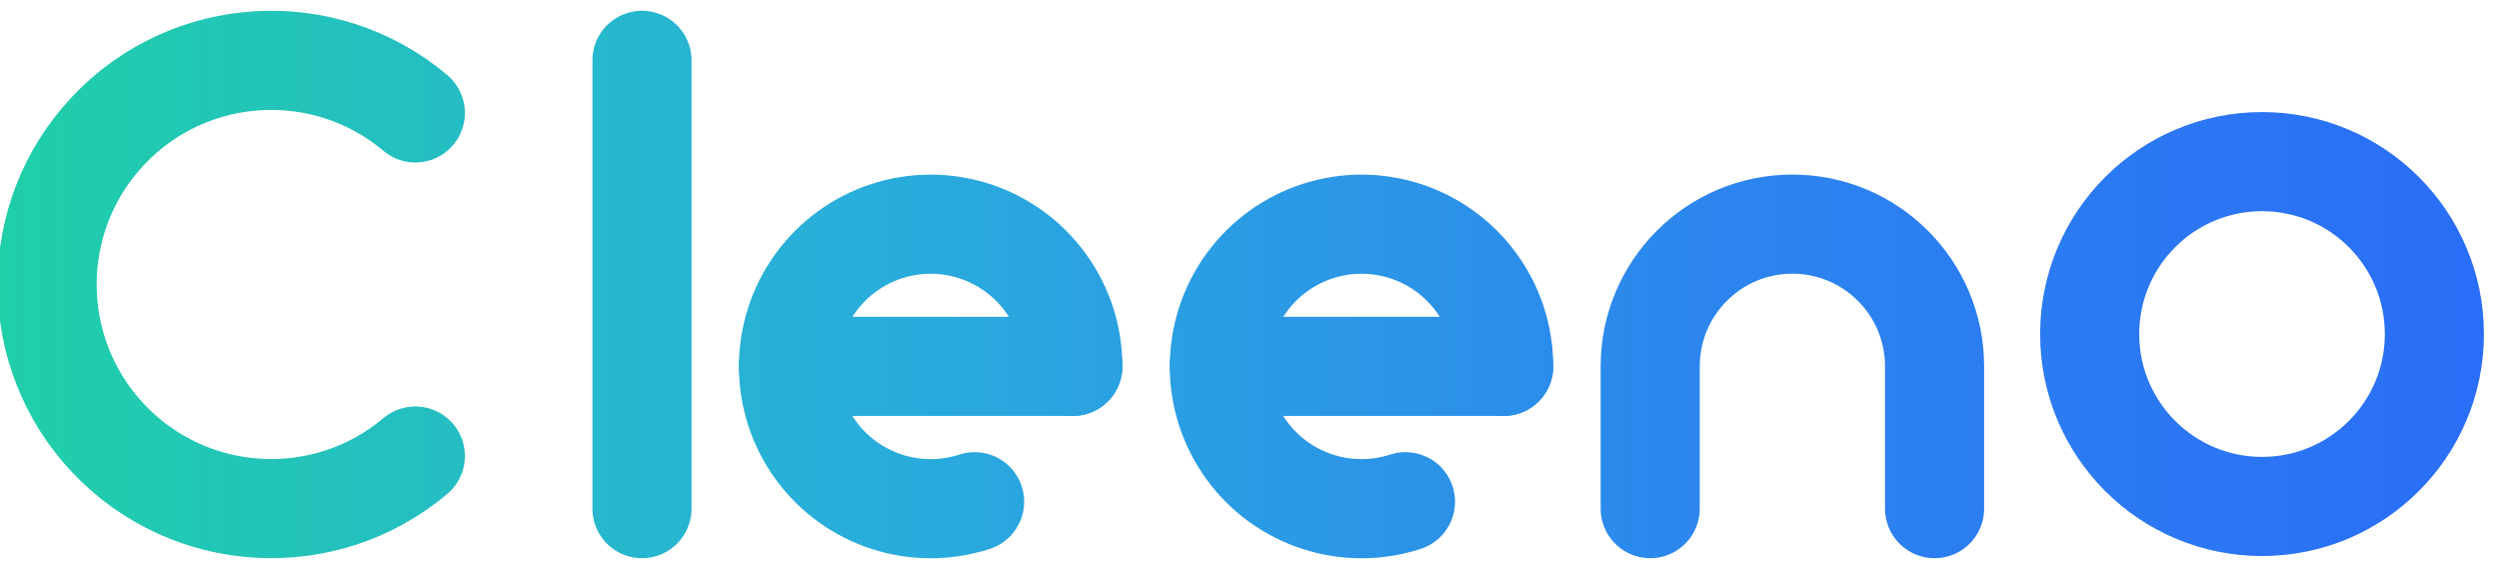
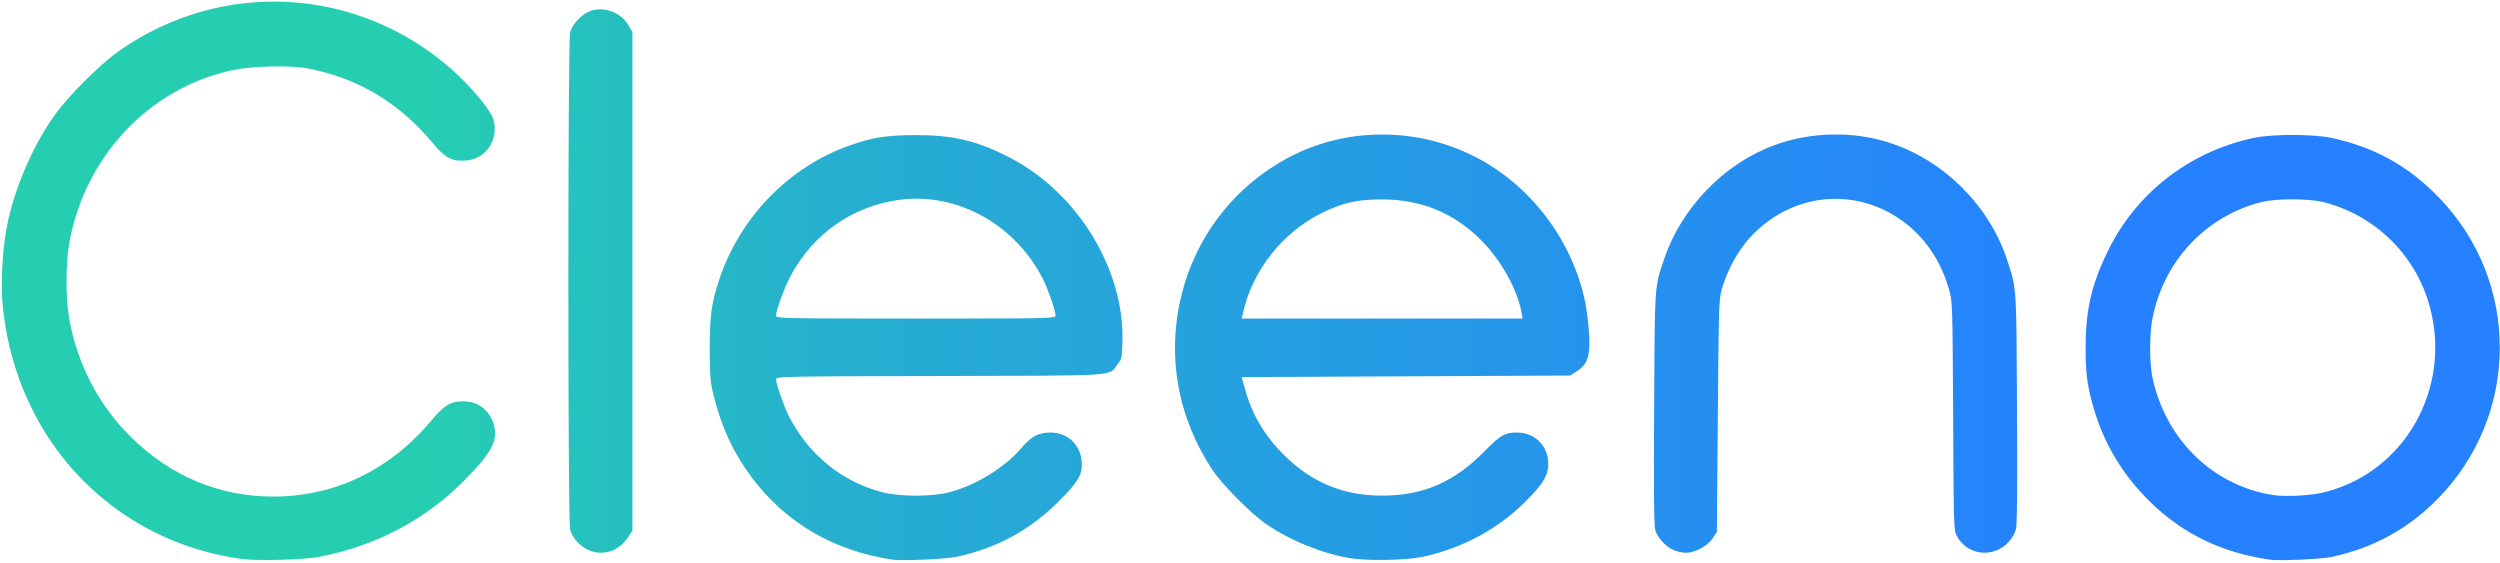
- <svg xmlns="http://www.w3.org/2000/svg" viewBox="0 0 580 132" role="img" aria-label="Cleeno">
+ <svg xmlns="http://www.w3.org/2000/svg" viewBox="0 0 1601 360" role="img" aria-label="Cleeno">
  <defs>
-     <linearGradient id="cleeno-grad" x1="0" y1="0" x2="580" y2="0" gradientUnits="userSpaceOnUse">
-       <stop offset="0" stop-color="#1FCFA8" />
-       <stop offset=".34" stop-color="#29AEDB" />
-       <stop offset=".68" stop-color="#2C86EE" />
-       <stop offset="1" stop-color="#2A6DF7" />
+     <linearGradient id="cleeno-grad" x1="1" y1="0" x2="1600" y2="0" gradientUnits="userSpaceOnUse">
+       <stop offset="0" stop-color="#26CEB1" />
+       <stop offset="0.167" stop-color="#26CEB1" />
+       <stop offset="0.333" stop-color="#26AFD0" />
+       <stop offset="0.5" stop-color="#25A0E0" />
+       <stop offset="0.667" stop-color="#2590EF" />
+       <stop offset="0.833" stop-color="#2581FF" />
+       <stop offset="1" stop-color="#2581FF" />
    </linearGradient>
  </defs>
-   <g fill="none" stroke="url(#cleeno-grad)" stroke-width="23" stroke-linecap="round" stroke-linejoin="round">
-     <path d="M96.4 26.2A52 52 0 1 0 96.4 105.8" />
-     <path d="M149 14V118" />
-     <path d="M249 85A33 33 0 1 0 226.2 116.4" />
-     <path d="M183 85H249" />
-     <path d="M349 85A33 33 0 1 0 326.2 116.4" />
-     <path d="M283 85H349" />
-     <path d="M383 118V85A33 33 0 0 1 449 85V118" />
-     <circle cx="525" cy="77.5" r="40" />
-   </g>
+   <path fill="url(#cleeno-grad)" fill-rule="evenodd" d="M155 358C135.2 355.2 117.6 349.9 100.5 341.6C45.2 314.5 8.8 261.3 1.9 197.5C0.4 183.7 1.3 163.2 3.9 147.8C8.1 123.4 20.2 94.5 34.8 74C43.4 61.8 63.8 41.4 76 32.8C141.6 -13.5 228.7 -8.8 289 44.2C301.6 55.3 314.3 70.6 316 76.5C319.6 89.3 311.4 101.7 298.5 102.8C289.5 103.5 285.2 101.3 277.1 91.6C255.4 65.6 229.2 50 197 43.8C186 41.7 161.3 42.3 149 44.9C95.7 56.3 54.4 100 44.4 155.5C42 168.9 42 191.1 44.4 204.5C49.6 233.2 63.1 259.3 83.5 279.5C108.9 304.8 140.2 318 175 318C214.6 318 249.9 300.9 276.6 268.9C284.4 259.5 288.6 257 296.5 257C305.8 257 312.9 262.1 315.9 270.9C319.4 281.5 315.5 289.3 297.4 307.6C272.5 332.8 241.1 349.4 205 356.5C195.1 358.5 164.9 359.3 155 358ZM571.5 358.4C533.7 352.6 503.5 335 481.6 306C469.9 290.5 462.3 274.2 457.2 254C454.8 244.4 454.6 241.7 454.5 223.5C454.5 202 455.6 194.3 460.6 179C473.9 139.1 505.2 106.9 544 93.2C559 87.9 567.7 86.6 586.5 86.5C610.5 86.5 625.9 90.2 646.6 100.9C690.3 123.4 720.5 173.1 718.8 219.7C718.5 228.8 718.3 230 715.7 233.3C709.8 241.1 718.9 240.5 601.8 240.8C500.5 241 497 241.1 497 242.9C497 245.9 501.8 259.6 505.1 266.3C517.4 290.7 538.7 308.2 564.5 315.1C575.9 318.2 597.1 318.2 608.5 315.1C625.5 310.5 643.6 299.3 654.4 286.6C660.5 279.4 665.1 277 672.7 277C683.5 277 691.6 284.4 692.7 295.2C693.5 303.5 690.8 308.3 678.1 321C659.4 339.6 638.6 350.9 613 356.5C605.7 358.1 577.8 359.3 571.5 358.4ZM865 357.5C847 354.6 826.7 346.4 811 335.7C801.2 329 782.8 310.5 776.5 301C753.8 266.8 746.9 226.7 757 187.5C767 148.8 792.8 117 828.5 99.2C864.7 81.3 908.7 81.8 945.2 100.7C981 119.1 1007.9 155.3 1015.5 195.3C1016.4 199.8 1017.3 208.5 1017.7 214.5C1018.4 228.2 1016.7 233.2 1009.9 237.7L1005.6 240.5L900.4 241L795.2 241.5L797 248C801.6 265.3 809.7 279 822.9 292C840.4 309.2 860.3 317.3 885 317.4C911.6 317.4 931.5 308.7 951.2 288.5C960.8 278.7 963.7 277 971.6 277C982.9 277 991.5 285.6 991.5 297C991.5 304.5 988.1 310.1 976.6 321.5C958.9 339 936.5 351.1 911 356.6C900.7 358.8 875.9 359.3 865 357.5ZM1453.5 358.4C1423.1 353.9 1399 342.4 1378.2 322.6C1357.1 302.4 1344 278.7 1337.8 249.7C1336.2 241.7 1335.7 236 1335.6 223.5C1335.6 198.5 1339.3 182.4 1350 160.5C1368.2 123.4 1402.2 97.1 1443.3 88.3C1454.8 85.8 1481.3 85.8 1493 88.3C1520.6 94.2 1542.2 106.2 1561.8 126.4C1614.4 180.6 1613.8 266.5 1560.5 320.1C1541.8 338.9 1519.7 350.9 1493.5 356.6C1486.7 358.1 1459.5 359.3 1453.5 358.4ZM376.5 352.1C371.4 349.8 366.4 344.2 365.1 339.3C363.6 334 363.6 26 365.1 20.7C366.4 15.9 371.2 10.5 376.3 7.8C385.2 3.3 397.6 7.4 402.7 16.5L405 20.5L405 180.1L405 339.8L401.8 344.6C395.9 353.2 385.7 356.3 376.5 352.1ZM1071.5 352.1C1066.5 349.9 1061.4 344.2 1060 339.3C1059.2 336.6 1059 313.9 1059.3 261.5C1059.7 181.1 1059.5 184.3 1065.6 166.2C1076.7 133.2 1103.7 105.1 1136 93.1C1159.3 84.4 1186.8 83.8 1210.3 91.5C1245 102.8 1273.9 131.7 1285.4 166.5C1291.5 185.2 1291.3 182.1 1291.7 261.7C1292 312.7 1291.8 336.1 1291 339C1290.4 341.2 1288.5 344.7 1286.7 346.7C1276.9 357.8 1259.6 355.9 1253 342.9C1251.2 339.5 1251.1 334.9 1250.8 266.4C1250.4 194.7 1250.4 193.4 1248.2 185.5C1232.5 129 1168.2 108.7 1125.9 146.9C1115.3 156.4 1106.7 170.8 1102.4 186C1100.8 191.9 1100.6 199.2 1100.1 266.6L1099.5 340.6L1096.8 344.7C1093.5 349.7 1085.4 354 1079.6 354C1077.3 354 1073.7 353.1 1071.5 352.1ZM1489.1 315.1C1540.3 302 1570.4 248.3 1555.9 195.9C1546.8 162.9 1520.6 137.5 1487.4 129.3C1478.1 127.1 1457.9 127.1 1448.7 129.3C1412.8 138.1 1385.6 167.1 1378.4 204C1376.5 213.7 1376.5 232.6 1378.4 241.6C1386.8 281.4 1417 310.9 1455.5 317C1464 318.3 1480.2 317.4 1489.1 315.1ZM676 202.1C676 199.1 671.3 185.5 667.9 178.7C650.2 143.8 613.2 123.2 576.4 127.9C546.3 131.8 520.7 149.6 506.3 176.7C502.2 184.5 497 198.6 497 202.1C497 203.9 499.7 204 586.5 204C673.3 204 676 203.9 676 202.1ZM974.4 200.2C971.6 185 961.3 166.6 948.4 153.7C930.8 136.1 909.8 127.6 884.5 127.7C868.8 127.8 859.9 129.8 846.3 136.5C821.4 148.8 802.1 173.2 796.1 200L795.2 204L885.2 204L975.1 204L974.4 200.2Z" />
</svg>
